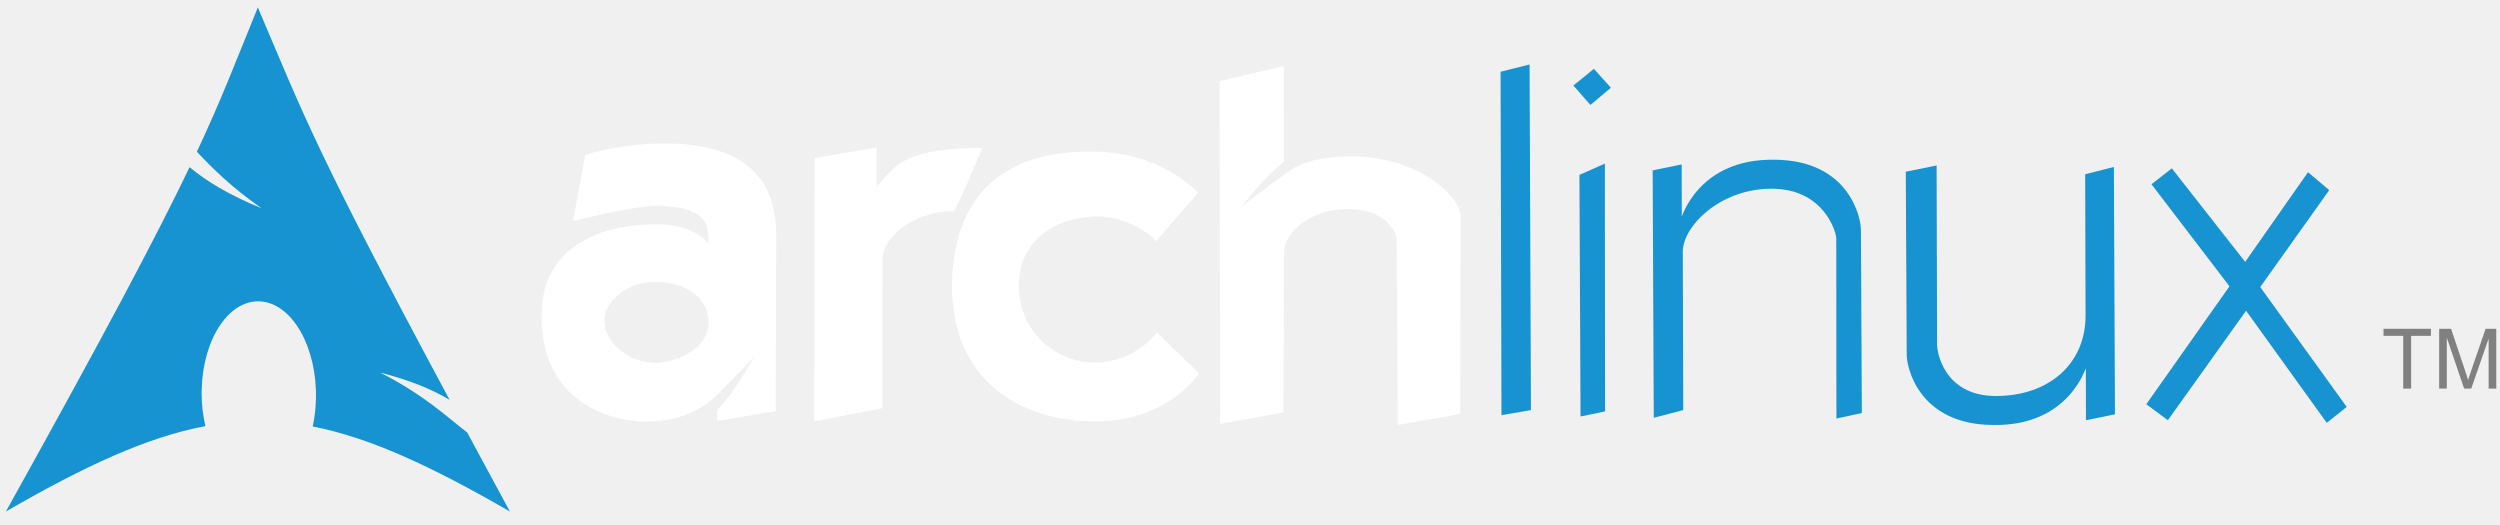
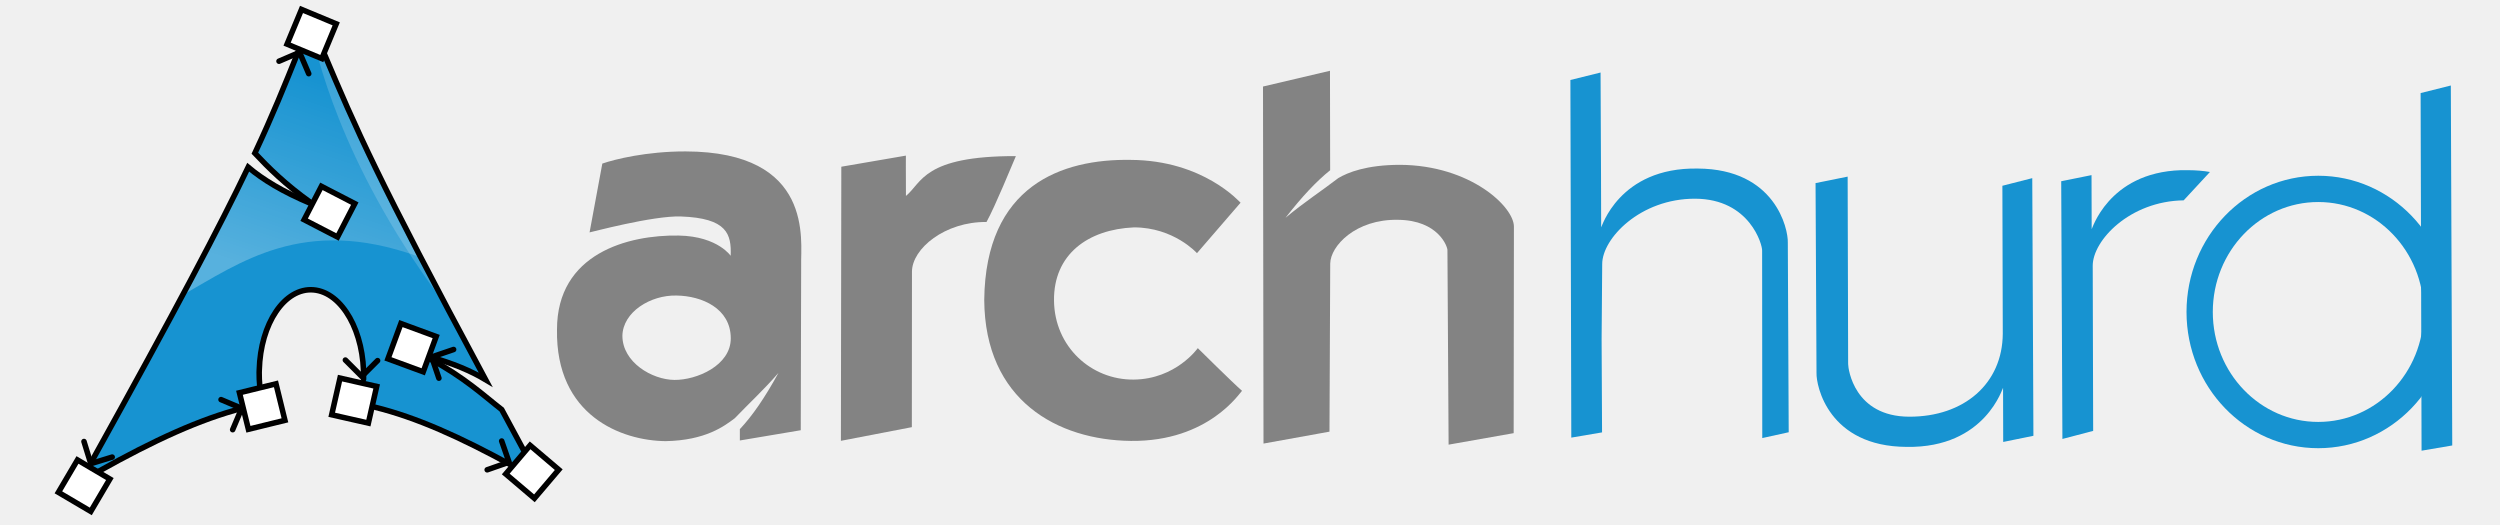
- <svg xmlns="http://www.w3.org/2000/svg" xmlns:xlink="http://www.w3.org/1999/xlink" version="1.0" width="600" height="126" id="svg2424">
-   <defs id="defs2426">
-     <linearGradient x1="112.499" y1="6.137" x2="112.499" y2="129.347" id="path1082_2_" gradientUnits="userSpaceOnUse" gradientTransform="translate(287,-83)">
-       <stop id="stop193" style="stop-color:#ffffff;stop-opacity:0" offset="0" />
-       <stop id="stop195" style="stop-color:#ffffff;stop-opacity:0.275" offset="1" />
-       <midPointStop offset="0" style="stop-color:#FFFFFF" id="midPointStop197" />
-       <midPointStop offset="0.5" style="stop-color:#FFFFFF" id="midPointStop199" />
-       <midPointStop offset="1" style="stop-color:#000000" id="midPointStop201" />
+ <svg xmlns="http://www.w3.org/2000/svg" xmlns:xlink="http://www.w3.org/1999/xlink" width="600" height="126" id="svg3795" version="1.0" style="display:inline">
+   <defs id="defs3797">
+     <marker orient="auto" refY="0" refX="0" id="Arrow2Lend" style="overflow:visible">
+       <path id="path5135" style="font-size:12px;fill-rule:evenodd;stroke-width:0.625;stroke-linejoin:round" d="M 8.719,4.034 -2.207,0.016 8.719,-4.002 c -1.745,2.372 -1.735,5.617 -6e-7,8.035 z" transform="matrix(-1.1,0,0,-1.1,-1.1,0)" />
+     </marker>
+     <marker orient="auto" refY="0" refX="0" id="DiamondSstart" style="overflow:visible">
+       <path id="path5209" d="M 0,-7.071 -7.071,0 0,7.071 7.071,0 Z" style="fill-rule:evenodd;stroke:#000000;stroke-width:1pt;marker-start:none" transform="matrix(0.2,0,0,0.2,1.2,0)" />
+     </marker>
+     <marker orient="auto" refY="0" refX="0" id="Arrow2Send" style="overflow:visible">
+       <path id="path5147" style="font-size:12px;fill-rule:evenodd;stroke-width:0.625;stroke-linejoin:round" d="M 8.719,4.034 -2.207,0.016 8.719,-4.002 c -1.745,2.372 -1.735,5.617 -6e-7,8.035 z" transform="matrix(-0.3,0,0,-0.3,0.69,0)" />
+     </marker>
+     <marker orient="auto" refY="0" refX="0" id="Arrow1Lend" style="overflow:visible">
+       <path id="path5117" d="M 0,0 5,-5 -12.5,0 5,5 Z" style="fill-rule:evenodd;stroke:#000000;stroke-width:1pt;marker-start:none" transform="matrix(-0.8,0,0,-0.8,-10,0)" />
+     </marker>
+     <linearGradient gradientUnits="userSpaceOnUse" id="path1082_2_" y2="129.347" x2="112.499" y1="6.137" x1="112.499" gradientTransform="translate(287,-83)">
+       <stop id="stop193" offset="0" style="stop-color:#ffffff;stop-opacity:0" />
+       <stop id="stop195" offset="1" style="stop-color:#ffffff;stop-opacity:0.275;" />
+       <midPointStop id="midPointStop197" style="stop-color:#FFFFFF" offset="0" />
+       <midPointStop id="midPointStop199" style="stop-color:#FFFFFF" offset="0.5" />
+       <midPointStop id="midPointStop201" style="stop-color:#000000" offset="1" />
    </linearGradient>
-     <linearGradient x1="541.335" y1="104.507" x2="606.912" y2="303.14" id="linearGradient2544" xlink:href="#path1082_2_" gradientUnits="userSpaceOnUse" gradientTransform="matrix(-0.3937741,0,0,0.393752,357.5197,122.0015)" />
-     <linearGradient id="linearGradient3388">
-       <stop id="stop3390" style="stop-color:#000000;stop-opacity:0" offset="0" />
-       <stop id="stop3392" style="stop-color:#000000;stop-opacity:0.371" offset="1" />
-     </linearGradient>
-     <linearGradient x1="490.723" y1="237.724" x2="490.723" y2="183.964" id="linearGradient4416" xlink:href="#linearGradient3388" gradientUnits="userSpaceOnUse" gradientTransform="matrix(0.749107,0,0,0.749107,-35.45986,91.44108)" />
+     <linearGradient xlink:href="#path1082_2_" id="linearGradient2197" gradientUnits="userSpaceOnUse" gradientTransform="matrix(-0.2289492,0,0,0.2289364,198.4152,68.52471)" x1="541.335" y1="104.507" x2="606.912" y2="303.14" />
  </defs>
-   <g transform="matrix(0.7,0,0,0.7,-37.86651,-100.5341)" id="layer1">
-     <g transform="matrix(0.8746356,0,0,0.8746356,14.73052,23.40895)" id="g2424">
-       <g transform="matrix(1.003352,0,0,1.003352,-35.47395,-116.457)" id="g2809" style="fill:#ffffff;fill-opacity:1">
-         <path d="m 339.969,309.094 c -14.471,-0.024 -26.481,2.944 -31.125,4.562 l -4.781,25.812 c -0.012,0.095 23.795,-6.349 34.281,-5.969 17.362,0.624 18.959,6.635 18.656,14.75 0.296,0.475 -4.479,-7.332 -19.5,-7.594 -18.95,-0.327 -45.693,6.709 -45.656,35.312 -0.511,32.174 24.034,41.639 40.75,41.812 15.028,-0.274 22.078,-5.691 25.938,-8.594 5.071,-5.302 10.873,-10.634 16.406,-17.031 -5.236,9.513 -9.775,16.09 -14.5,21.125 v 4.25 l 22.844,-3.844 0.156,-62.094 c -0.231,-8.788 5.041,-42.418 -43.469,-42.5 z m -3.281,54.062 c 9.469,0.13 20.328,4.797 20.344,16.031 0.049,10.218 -12.8,15.712 -21.156,15.625 -8.36,-0.087 -19.451,-6.57 -19.5,-16.531 0.16,-8.904 10.46,-15.354 20.312,-15.125 z" id="path2284" style="fill:#ffffff;fill-opacity:1;fill-rule:evenodd;stroke:none" />
-         <path d="m 398.501,314.831 -0.155,102.827 26.612,-5.127 0.045,-58.302 c 0.006,-8.681 12.406,-18.825 27.963,-18.663 3.302,-5.974 9.509,-21.242 11.021,-24.715 -34.756,-0.083 -35.199,9.99 -41.244,14.945 -0.063,-9.453 -0.021,-15.127 -0.021,-15.127 l -24.22,4.162 z" id="path2286" style="fill:#ffffff;fill-opacity:1;fill-rule:evenodd;stroke:none" />
-         <path d="m 548.269,328.331 c -0.257,-0.121 -13.879,-15.934 -41.266,-16.059 -25.652,-0.426 -54.426,9.519 -54.886,52.533 0.225,37.819 27.64,52.598 55.031,52.886 29.313,0.305 40.977,-18.329 41.676,-18.791 -3.498,-3.032 -16.598,-16.013 -16.598,-16.013 0,0 -8.182,11.651 -24.058,11.799 -15.879,0.151 -29.682,-12.273 -29.878,-29.609 -0.203,-17.336 12.689,-26.728 29.997,-27.487 14.985,-0.003 23.63,9.673 23.63,9.673 z" id="path2288" style="fill:#ffffff;fill-opacity:1;fill-rule:evenodd;stroke:none" />
-         <path d="m 581.812,278.844 -25.125,5.906 0.188,133.938 24.75,-4.469 0.281,-63.031 c 0.053,-6.609 9.561,-16.759 25.438,-16.438 15.18,0.158 18.572,10.118 18.531,11.375 l 0.438,72.969 24.406,-4.312 0.094,-77.375 c 0.161,-7.445 -16.308,-23.17 -42.781,-23.281 -12.581,0.02 -19.548,2.868 -23.094,4.969 -6.067,4.686 -13,9.175 -19.812,14.906 6.298,-8.091 11.586,-13.685 16.75,-17.844 l -0.062,-37.312 z" id="path2290" style="fill:#ffffff;fill-opacity:1;fill-rule:evenodd;stroke:none" />
+   <g id="layer14" style="display:none" transform="translate(0,-74)">
+     <text id="text4245" y="168.068" x="385.104" style="font-style:normal;font-weight:normal;font-size:7.977px;line-height:0%;font-family:'Liberation Sans';text-align:end;text-anchor:end;display:inline;fill:#4d4d4d;fill-opacity:1;stroke:none;stroke-width:0.665px;stroke-linecap:butt;stroke-linejoin:miter;stroke-opacity:1" xml:space="preserve">
+       <tspan y="168.068" x="385.104" id="tspan4247" style="font-size:13.295px;line-height:1.25;stroke-width:0.665px">A simple, lightweight hurd distribution.</tspan>
+     </text>
+   </g>
+   <g id="layer12" style="display:inline" transform="translate(0,-74)">
+     <g style="display:inline;fill:#838383;fill-opacity:1;stroke:none" transform="matrix(0.6397775,0,0,0.6397775,-53.03593,-87.41061)" id="g4168">
+       <path style="fill:#838383;fill-opacity:1;fill-rule:evenodd;stroke:none;stroke-width:0.5;stroke-miterlimit:4;stroke-dasharray:none;stroke-opacity:1" d="m 339.969,309.094 c -14.471,-0.024 -26.481,2.944 -31.125,4.562 l -4.781,25.812 c -0.012,0.095 23.795,-6.349 34.281,-5.969 17.362,0.624 18.959,6.635 18.656,14.75 0.296,0.475 -4.479,-7.332 -19.5,-7.594 -18.95,-0.327 -45.693,6.709 -45.656,35.312 -0.511,32.174 24.034,41.639 40.75,41.812 15.028,-0.274 22.078,-5.691 25.938,-8.594 5.071,-5.302 10.873,-10.634 16.406,-17.031 -5.236,9.513 -9.775,16.09 -14.5,21.125 v 4.25 l 22.844,-3.844 0.156,-62.094 c -0.231,-8.788 5.041,-42.418 -43.469,-42.5 z m -3.281,54.062 c 9.469,0.13 20.328,4.797 20.344,16.031 0.049,10.218 -12.8,15.712 -21.156,15.625 -8.36,-0.087 -19.451,-6.57 -19.5,-16.531 0.16,-8.904 10.46,-15.354 20.312,-15.125 z" id="path4170" />
+       <path id="path4172" d="m 398.501,314.831 -0.155,102.827 26.612,-5.127 0.045,-58.302 c 0.006,-8.681 12.406,-18.825 27.963,-18.663 3.302,-5.974 9.509,-21.242 11.021,-24.715 -34.756,-0.083 -35.199,9.99 -41.244,14.945 -0.063,-9.453 -0.021,-15.127 -0.021,-15.127 z" style="fill:#838383;fill-opacity:1;fill-rule:evenodd;stroke:none;stroke-width:0.5;stroke-miterlimit:4;stroke-dasharray:none;stroke-opacity:1" />
+       <path id="path4174" d="m 548.269,328.331 c -0.257,-0.121 -13.879,-15.934 -41.266,-16.059 -25.652,-0.426 -54.426,9.519 -54.886,52.533 0.225,37.819 27.64,52.598 55.031,52.886 29.313,0.305 40.977,-18.329 41.676,-18.791 -3.498,-3.032 -16.598,-16.013 -16.598,-16.013 0,0 -8.182,11.651 -24.058,11.799 -15.879,0.151 -29.682,-12.273 -29.878,-29.609 -0.203,-17.336 12.689,-26.728 29.997,-27.487 14.985,-0.003 23.63,9.673 23.63,9.673 z" style="fill:#838383;fill-opacity:1;fill-rule:evenodd;stroke:none;stroke-width:0.5;stroke-miterlimit:4;stroke-dasharray:none;stroke-opacity:1" />
+       <path style="fill:#838383;fill-opacity:1;fill-rule:evenodd;stroke:none;stroke-width:0.5;stroke-miterlimit:4;stroke-dasharray:none;stroke-opacity:1" d="m 581.812,278.844 -25.125,5.906 0.188,133.938 24.75,-4.469 0.281,-63.031 c 0.053,-6.609 9.561,-16.759 25.438,-16.438 15.18,0.158 18.572,10.118 18.531,11.375 l 0.438,72.969 24.406,-4.312 0.094,-77.375 c 0.161,-7.445 -16.308,-23.17 -42.781,-23.281 -12.581,0.02 -19.548,2.868 -23.094,4.969 -6.067,4.686 -13,9.175 -19.812,14.906 6.298,-8.091 11.586,-13.685 16.75,-17.844 z" id="path4176" />
+     </g>
+   </g>
+   <g id="layer13" style="display:inline" transform="translate(0,-74)">
+     <path style="display:inline;fill:#1793d1;fill-opacity:1;fill-rule:evenodd;stroke:none;stroke-width:0.665;stroke-linecap:round;stroke-linejoin:round;stroke-miterlimit:10;stroke-dasharray:none;stroke-opacity:1" d="m 74.211,79.368 c -4.917,12.056 -7.883,19.941 -13.358,31.638 3.357,3.558 7.477,7.701 14.168,12.381 -7.193,-2.96 -12.1,-5.932 -15.767,-9.016 -7.006,14.62 -17.984,35.446 -40.26,75.471 17.508,-10.108 31.08,-16.339 43.729,-18.717 -0.543,-2.336 -0.852,-4.863 -0.831,-7.499 l 0.021,-0.561 c 0.278,-11.217 6.113,-19.843 13.025,-19.257 6.912,0.586 12.285,10.159 12.007,21.376 -0.052,2.111 -0.29,4.141 -0.706,6.024 12.511,2.447 25.938,8.663 43.209,18.634 -3.406,-6.27 -6.445,-11.922 -9.348,-17.305 -4.572,-3.544 -9.342,-8.156 -19.07,-13.15 6.687,1.738 11.474,3.742 15.206,5.983 C 86.722,110.421 84.332,103.119 74.211,79.368 Z" id="path4179" />
+     <path id="path4181" d="M 105.316,145.023 C 81.372,112.525 75.822,86.332 74.416,80.078 87.189,109.538 87.101,109.899 105.316,145.023 Z" style="display:inline;fill:#ffffff;fill-opacity:0.166;fill-rule:evenodd;stroke:none;stroke-width:23.998;stroke-linecap:butt;stroke-linejoin:round;stroke-miterlimit:10;stroke-opacity:1" />
+     <path style="display:inline;fill:url(#linearGradient2197);fill-opacity:1;fill-rule:evenodd;stroke:none;stroke-width:0.475;stroke-linecap:round;stroke-linejoin:round;stroke-miterlimit:10;stroke-dasharray:none;stroke-opacity:1" d="m 74.419,79.867 c -0.61,1.499 -1.202,2.957 -1.766,4.342 -0.629,1.544 -1.234,3.021 -1.828,4.466 -0.594,1.445 -1.182,2.846 -1.766,4.238 -0.584,1.392 -1.168,2.77 -1.766,4.155 -0.597,1.385 -1.214,2.773 -1.849,4.196 -0.635,1.423 -1.297,2.897 -1.994,4.404 -0.697,1.508 -1.419,3.057 -2.202,4.695 -0.106,0.222 -0.224,0.481 -0.332,0.706 3.346,3.544 7.454,7.667 14.105,12.319 -7.171,-2.951 -12.062,-5.921 -15.726,-8.995 -0.192,0.392 -0.363,0.741 -0.561,1.143 -0.691,1.402 -1.453,2.914 -2.223,4.446 -0.032,0.065 -0.051,0.122 -0.083,0.187 -0.195,0.388 -0.36,0.725 -0.561,1.122 -0.03,0.061 -0.073,0.126 -0.104,0.187 -3.183,6.385 -7.117,14.011 -12.173,23.474 14.002,-7.893 29.115,-19.268 56.546,-9.473 -1.376,-2.607 -2.634,-5.035 -3.822,-7.333 -1.188,-2.298 -2.299,-4.467 -3.324,-6.502 -1.025,-2.035 -1.98,-3.937 -2.867,-5.754 -0.887,-1.818 -1.699,-3.548 -2.472,-5.193 -0.773,-1.645 -1.497,-3.218 -2.181,-4.736 -0.684,-1.518 -1.333,-2.988 -1.953,-4.425 -0.62,-1.437 -1.206,-2.837 -1.787,-4.238 -0.58,-1.401 -1.159,-2.787 -1.724,-4.196 -0.189,-0.471 -0.392,-0.958 -0.582,-1.433 -1.56,-3.661 -3.156,-7.452 -5.006,-11.799 z" id="path4187" />
+   </g>
+   <g id="layer1" style="display:none" transform="translate(0,-74)">
+     <text id="text4183" y="166.897" x="186.611" style="font-style:normal;font-weight:normal;line-height:0%;font-family:'DejaVu Sans Mono';display:inline;fill:#87cdde;fill-opacity:1;stroke:none;stroke-width:1px;stroke-linecap:butt;stroke-linejoin:miter;stroke-opacity:1" xml:space="preserve">
+       <tspan y="166.897" x="186.611" id="tspan4185" style="font-size:7.217px;line-height:1.25">TM</tspan>
+     </text>
+   </g>
+   <g id="layer2" style="display:inline" transform="translate(0,-74)">
+     <path style="display:inline;opacity:1;fill:none;fill-opacity:1;fill-rule:evenodd;stroke:#000000;stroke-width:1.33;stroke-linecap:round;stroke-linejoin:miter;stroke-miterlimit:6.1;stroke-dasharray:none;stroke-opacity:1" d="m 102.932,159.577 c 5.866,1.636 10.186,3.496 13.615,5.554 C 90.401,116.452 85.541,105.166 77.736,86.712" id="path5109" />
+     <path style="display:inline;opacity:1;fill:none;fill-opacity:1;fill-rule:evenodd;stroke:#000000;stroke-width:1.33;stroke-linecap:round;stroke-linejoin:miter;stroke-miterlimit:6.1;stroke-dasharray:none;stroke-opacity:1" d="m 125.924,182.522 c -1.923,-3.561 -3.744,-6.942 -5.513,-10.224 -4.337,-3.362 -8.852,-7.685 -17.608,-12.383" id="path5102" />
+     <path style="display:inline;opacity:1;fill:none;fill-opacity:1;fill-rule:evenodd;stroke:#000000;stroke-width:1.33;stroke-linecap:round;stroke-linejoin:miter;stroke-miterlimit:6.1;stroke-dasharray:none;stroke-opacity:1" d="m 90.027,171.739 c 9.834,2.431 20.378,7.119 32.991,14.058" id="path5095" />
+     <path style="display:inline;opacity:1;fill:none;fill-opacity:1;fill-rule:evenodd;stroke:#000000;stroke-width:1.33;stroke-linecap:round;stroke-linejoin:miter;stroke-miterlimit:6.1;stroke-dasharray:none;stroke-opacity:1" d="m 62.341,166.619 c -0.099,-1.054 -0.147,-2.134 -0.139,-3.232 l 0.021,-0.561 c 0.278,-11.217 6.113,-19.843 13.025,-19.257 6.912,0.586 12.285,10.159 12.007,21.376 -5.31e-4,0.021 -0.001,0.043 -0.001,0.065" id="path5088" />
+     <path style="display:inline;opacity:1;fill:none;fill-opacity:1;fill-rule:evenodd;stroke:#000000;stroke-width:1.33;stroke-linecap:round;stroke-linejoin:miter;stroke-miterlimit:6.1;stroke-dasharray:none;stroke-opacity:1" d="M 23.607,187.154 C 36.981,179.654 48.04,174.589 58.284,171.947" id="path5081" />
+     <path style="display:inline;opacity:1;fill:none;fill-opacity:1;fill-rule:evenodd;stroke:#000000;stroke-width:1.33;stroke-linecap:round;stroke-linejoin:miter;stroke-miterlimit:6.1;stroke-dasharray:none;stroke-opacity:1" d="m 74.641,122.86 c -6.819,-2.865 -11.528,-5.744 -15.076,-8.728 -6.736,14.055 -17.141,33.845 -37.727,70.915" id="path5074" />
+     <path style="display:inline;opacity:1;fill:none;fill-opacity:1;fill-rule:evenodd;stroke:#000000;stroke-width:1.33;stroke-linecap:butt;stroke-linejoin:miter;stroke-miterlimit:6.1;stroke-dasharray:none;stroke-opacity:1;marker-mid:none;marker-end:none" d="m 71.613,86.314 c -3.38,8.387 -6.136,15.237 -10.449,24.453 3.25,3.445 7.215,7.438 13.535,11.935" id="path5036" />
+   </g>
+   <g id="layer3" style="display:inline" transform="translate(0,-74)">
+     <path style="fill:none;fill-rule:evenodd;stroke:#000000;stroke-width:1.33;stroke-linecap:round;stroke-linejoin:round;stroke-miterlimit:6.1;stroke-dasharray:none;stroke-opacity:1" d="m 82.893,160.415 3.93,3.93 3.799,-3.799" id="path10151" />
+     <path style="fill:none;fill-rule:evenodd;stroke:#000000;stroke-width:1.33;stroke-linecap:round;stroke-linejoin:round;stroke-miterlimit:6.1;stroke-dasharray:none;stroke-opacity:1" d="m 116.926,186.751 5.248,-1.831 -1.77,-5.073" id="path10154" />
+     <path style="fill:none;fill-rule:evenodd;stroke:#000000;stroke-width:1.33;stroke-linecap:round;stroke-linejoin:round;stroke-miterlimit:6.1;stroke-dasharray:none;stroke-opacity:1" d="m 108.865,157.881 -5.262,1.791 1.732,5.087" id="path10156" />
+     <path style="fill:none;fill-rule:evenodd;stroke:#000000;stroke-width:1.33;stroke-linecap:round;stroke-linejoin:round;stroke-miterlimit:6.1;stroke-dasharray:none;stroke-opacity:1" d="m 55.838,177.122 2.163,-5.121 -4.95,-2.091" id="path10160" />
+     <path style="fill:none;fill-rule:evenodd;stroke:#000000;stroke-width:1.33;stroke-linecap:round;stroke-linejoin:round;stroke-miterlimit:6.1;stroke-dasharray:none;stroke-opacity:1" d="m 20.156,179.967 1.633,5.313 5.136,-1.579" id="path10162" />
+     <path style="fill:none;fill-rule:evenodd;stroke:#000000;stroke-width:1.33;stroke-linecap:round;stroke-linejoin:round;stroke-miterlimit:6.1;stroke-dasharray:none;stroke-opacity:1" d="m 74.094,91.681 -2.191,-5.108 -4.938,2.118" id="path10164" />
+   </g>
+   <g id="layer9" style="display:none" transform="translate(0,-74)">
+     <g style="display:inline" transform="matrix(0.4064413,0,0,-0.4064413,521.0068,119.3914)" id="g4125">
+       <g id="g4127" style="fill:none;stroke:#000000;stroke-width:3;stroke-linecap:round">
+         <path d="M 40,80 C 26.667,80 20,75 20,65 v -5" id="path4129" />
+         <path d="m 15,65 5,-5 5,5" id="path4131" />
+         <path d="M 50,70 C 50,56.667 54.167,50 62.5,50 H 70" id="path4133" />
+         <path d="m 65,45 5,5 -5,5" id="path4135" />
+         <path d="m 60,20 c 26.667,0 40,10 40,30 0,20 -11.667,30 -35,30 h -5" id="path4137" />
+         <path d="m 65,75 -5,5 5,5" id="path4139" />
+         <path d="M 80,40 C 80,13.333 70,0 50,0 30,0 20,11.667 20,35 v 5" id="path4141" />
+         <path d="m 15,35 5,5 5,-5" id="path4143" />
      </g>
-       <g transform="matrix(1.485443,0,0.02102071,1.485443,24.80991,-769.9612)" id="g5326" style="fill:#1793d1;fill-opacity:1;stroke:none">
-         <path d="m 400.676,629.796 7.682,-1.916 -0.929,91.208 -7.796,1.324 z" id="path2292" style="fill:#1793d1;fill-opacity:1;fill-rule:evenodd;stroke:none" />
-         <path d="m 421.103,657.018 6.751,-2.987 -0.868,65.399 -6.498,1.339 z m -1.261,-23.583 5.472,-4.415 4.423,5 -5.476,4.532 z" id="path2294" style="fill:#1793d1;fill-opacity:1;fill-rule:evenodd;stroke:none" />
-         <path d="m 440.443,655.826 7.678,-1.562 -0.157,13.672 c -0.007,0.587 4.419,-15.274 24.685,-14.921 19.68,0.11 22.684,15.346 22.529,18.762 l -0.438,48.078 -6.73,1.456 0.633,-47.489 c 0.097,-1.387 -2.881,-13.114 -16.789,-13.158 -13.905,-0.04 -23.684,10.1 -23.758,16.579 l -0.481,41.835 -7.804,2.031 z" id="path2296" style="fill:#1793d1;fill-opacity:1;fill-rule:evenodd;stroke:none" />
-         <path d="m 561.533,720.202 -7.678,1.562 0.157,-13.672 c 0.007,-0.587 -4.422,15.274 -24.685,14.921 -19.68,-0.109 -22.684,-15.346 -22.529,-18.762 l 0.438,-48.079 8.157,-1.642 -0.546,47.49 c -0.015,1.297 1.368,13.3 15.276,13.343 13.905,0.041 23.766,-8.374 24.015,-21.044 l 0.431,-37.469 7.598,-1.932 z" id="path2298" style="fill:#1793d1;fill-opacity:1;fill-rule:evenodd;stroke:none" />
-         <path d="m 577.455,655.287 -5.427,4.2 20.199,26.933 -22.391,31.116 5.635,4.226 21.044,-28.897 20.878,29.582 5.327,-4.201 -22.376,-31.629 18.57,-25.578 -5.532,-4.734 -16.921,23.668 z" id="path2300" style="fill:#1793d1;fill-opacity:1;fill-rule:evenodd;stroke:none" />
-       </g>
-       <path d="m 146.077,140.346 c -8.795,21.564 -14.1,35.669 -23.893,56.592 6.004,6.364 13.374,13.776 25.342,22.146 -12.867,-5.295 -21.644,-10.611 -28.203,-16.127 -12.533,26.151 -32.167,63.402 -72.013,134.996 31.317,-18.08 55.594,-29.226 78.218,-33.48 -0.972,-4.178 -1.524,-8.698 -1.486,-13.414 l 0.037,-1.003 c 0.497,-20.064 10.934,-35.493 23.298,-34.446 12.364,1.048 21.974,18.172 21.478,38.236 -0.093,3.775 -0.519,7.407 -1.263,10.776 22.379,4.378 46.396,15.496 77.289,33.331 -6.092,-11.215 -11.529,-21.325 -16.721,-30.953 -8.179,-6.339 -16.71,-14.59 -34.111,-23.521 11.961,3.108 20.525,6.694 27.2,10.702 -52.793,-98.29 -57.068,-111.351 -75.171,-153.835 z" id="path2518" style="fill:#1793d1;fill-opacity:1;fill-rule:evenodd;stroke:none;stroke-width:1.189" />
-       <g id="text2634" style="font-style:normal;font-weight:normal;font-size:8.441px;font-family:'DejaVu Sans Mono';fill:#808080;fill-opacity:1;stroke:none" transform="matrix(3.8808,0,0,3.8808,-1673.093,-734.1207)">
-         <path d="m 685.467,263.836 v -5.329 h -1.991 v -0.713 h 4.79 v 0.713 h -1.999 v 5.329 h -0.8" id="path3660" style="fill:#808080;fill-opacity:1" />
-         <path d="m 689.098,263.836 v -6.043 h 1.204 l 1.43,4.278 c 0.132,0.398 0.228,0.697 0.289,0.894 0.069,-0.22 0.176,-0.543 0.322,-0.969 l 1.447,-4.204 h 1.076 v 6.043 h -0.771 v -5.057 l -1.756,5.057 h -0.721 l -1.748,-5.144 v 5.144 h -0.771" id="path3662" style="fill:#808080;fill-opacity:1" />
+       <g id="g4145" style="fill:#ffffff;stroke:#000000;stroke-width:3">
+         <rect x="10" y="40" width="20" height="20" id="rect4147" />
+         <rect x="40" y="70" width="20" height="20" id="rect4149" />
+         <rect x="70" y="40" width="20" height="20" id="rect4151" />
+         <rect x="40" y="10" width="20" height="20" id="rect4153" />
      </g>
    </g>
  </g>
+   <g id="layer11" style="display:none" transform="translate(0,-74)">
+     <path style="fill:none;fill-rule:evenodd;stroke:#000000;stroke-width:1px;stroke-linecap:butt;stroke-linejoin:miter;stroke-opacity:1" d="m 487.772,100.905 c 0,0 -1.875,1.429 4.196,10.714 0,0 13.039,9.78 -6.407,17.609" id="path4161" />
+     <path style="fill:none;fill-rule:evenodd;stroke:#000000;stroke-width:1px;stroke-linecap:butt;stroke-linejoin:miter;stroke-opacity:1" d="m 454.973,120.799 c 0,0 -0.253,-3.157 -32.704,10.354 0,0 -43.329,7.849 -109.515,3.334 -68.044,-4.642 -69.409,14.091 -77.49,33.789 -8.081,19.698 -43.942,13.132 -43.942,13.132" id="path4165" />
+   </g>
+   <g id="layer6" style="display:inline" transform="translate(0,-74)">
+     <path style="display:inline;fill:#1793d1;fill-opacity:1;fill-rule:evenodd;stroke:none;stroke-width:0.573;stroke-miterlimit:4;stroke-dasharray:none;stroke-opacity:1" d="m 384.135,91.407 -7.239,1.792 0.215,85.829 7.382,-1.254 -0.107,-22.326 0.143,-18.062 c -0.015,-6.137 9.119,-15.735 22.29,-15.696 13.174,0.041 16.164,11.122 16.091,12.435 l 0.036,45.011 6.343,-1.398 -0.215,-45.548 c 0.101,-3.236 -2.968,-17.635 -21.609,-17.739 -19.048,-0.331 -23.122,14.392 -23.186,14.084 l -0.036,-12.901 z" id="path4090" />
+     <path style="display:inline;fill:#1793d1;fill-opacity:1;fill-rule:evenodd;stroke:none;stroke-width:0.573;stroke-miterlimit:4;stroke-dasharray:none;stroke-opacity:1" d="m 488.019,178.591 -7.251,1.479 -0.034,-12.95 c -10e-4,-0.556 -3.984,14.467 -23.181,14.133 -18.642,-0.104 -21.691,-14.536 -21.591,-17.771 l -0.23,-45.539 7.704,-1.555 0.119,44.981 c 0.003,1.228 1.474,12.597 14.648,12.638 13.171,0.038 22.399,-7.931 22.464,-19.933 l -0.094,-35.49 7.171,-1.83 z" id="path4095" />
+     <path style="display:inline;fill:#1793d1;fill-opacity:1;fill-rule:evenodd;stroke:none;stroke-width:0.573;stroke-miterlimit:4;stroke-dasharray:none;stroke-opacity:1" d="m 523.432,114.844 c -17.689,0.577 -21.429,14.658 -21.43,14.12 l -0.036,-12.937 -7.275,1.469 0.287,61.854 7.382,-1.935 -0.107,-39.635 c -0.015,-6.067 8.894,-15.519 21.825,-15.696 l 6.307,-6.809 c -1.583,-0.279 -3.305,-0.42 -5.196,-0.43 -0.6,-0.01 -1.185,-0.019 -1.756,0 z" id="path4110" />
+     <g id="g4120" transform="matrix(1.146773,0,0,1.146773,-104.139,-352.3224)">
+       <ellipse transform="matrix(0.9553287,0,0,0.9553287,26.07109,18.37132)" id="path4115" style="opacity:1;fill:none;fill-opacity:1;fill-rule:evenodd;stroke:#1793d1;stroke-width:5.757;stroke-linecap:round;stroke-linejoin:round;stroke-miterlimit:10;stroke-dasharray:none;stroke-dashoffset:0;stroke-opacity:1" cx="575.625" cy="438.255" rx="25.982" ry="26.964" />
+       <path id="path4117" d="m 597.404,391.236 6.322,-1.582 0.299,75.333 -6.423,1.094 z" style="display:inline;fill:#1793d1;fill-opacity:1;fill-rule:evenodd;stroke:none;stroke-width:0.5;stroke-miterlimit:4;stroke-dasharray:none;stroke-opacity:1" />
+     </g>
+   </g>
+   <g id="layer10" style="display:none" transform="translate(0,-74)">
+     <path style="fill:none;fill-rule:evenodd;stroke:#000000;stroke-width:1px;stroke-linecap:butt;stroke-linejoin:miter;stroke-opacity:1" d="m 525.166,98.547 c 0,0 -35.982,-6.875 -37.679,3.214" id="path4158" />
+     <path style="fill:none;fill-rule:evenodd;stroke:#000000;stroke-width:1px;stroke-linecap:butt;stroke-linejoin:miter;stroke-opacity:1" d="m 485.909,129.007 c 0,0 -13.258,7.45 -31.315,-8.46" id="path4163" />
+   </g>
+   <g id="layer4" style="display:inline" transform="translate(0,-74)">
+     <rect style="opacity:1;fill:#ffffff;fill-opacity:1;fill-rule:evenodd;stroke:#000000;stroke-width:1.33;stroke-linecap:butt;stroke-linejoin:miter;stroke-miterlimit:6.1;stroke-dasharray:none;stroke-dashoffset:0;stroke-opacity:1" id="rect4248" width="9.022" height="9.022" x="123.057" y="70.012" transform="rotate(27.34988)" ry="0" rx="0" />
+     <rect style="opacity:1;fill:#ffffff;fill-opacity:1;fill-rule:evenodd;stroke:#000000;stroke-width:1.33;stroke-linecap:butt;stroke-linejoin:miter;stroke-miterlimit:6.1;stroke-dasharray:none;stroke-dashoffset:0;stroke-opacity:1" id="rect5020" width="9.022" height="9.022" x="142.618" y="109.165" transform="rotate(20.17545)" ry="0" rx="0" />
+     <rect style="opacity:1;fill:#ffffff;fill-opacity:1;fill-rule:evenodd;stroke:#000000;stroke-width:1.33;stroke-linecap:butt;stroke-linejoin:miter;stroke-miterlimit:6.1;stroke-dasharray:none;stroke-dashoffset:0;stroke-opacity:1" id="rect5022" width="9.022" height="9.022" x="96.088" y="42.657" transform="rotate(22.56552)" ry="0" rx="0" />
+     <rect style="opacity:1;fill:#ffffff;fill-opacity:1;fill-rule:evenodd;stroke:#000000;stroke-width:1.33;stroke-linecap:butt;stroke-linejoin:miter;stroke-miterlimit:6.1;stroke-dasharray:none;stroke-dashoffset:0;stroke-opacity:1" id="rect5024" width="9.022" height="9.022" x="109.621" y="149.425" transform="rotate(30.50595)" ry="0" rx="0" />
+     <rect style="opacity:1;fill:#ffffff;fill-opacity:1;fill-rule:evenodd;stroke:#000000;stroke-width:1.33;stroke-linecap:butt;stroke-linejoin:miter;stroke-miterlimit:6.1;stroke-dasharray:none;stroke-dashoffset:0;stroke-opacity:1" id="rect5026" width="9.022" height="9.022" x="55.507" y="-223.084" transform="rotate(130.3427)" ry="0" rx="0" />
+     <rect style="opacity:1;fill:#ffffff;fill-opacity:1;fill-rule:evenodd;stroke:#000000;stroke-width:1.33;stroke-linecap:butt;stroke-linejoin:miter;stroke-miterlimit:6.1;stroke-dasharray:none;stroke-dashoffset:0;stroke-opacity:1" id="rect5028" width="9.022" height="9.022" x="177.109" y="-24.775" transform="rotate(76.22511)" ry="0" rx="0" />
+     <rect style="opacity:1;fill:#ffffff;fill-opacity:1;fill-rule:evenodd;stroke:#000000;stroke-width:1.33;stroke-linecap:butt;stroke-linejoin:miter;stroke-miterlimit:6.1;stroke-dasharray:none;stroke-dashoffset:0;stroke-opacity:1" id="rect5030" width="9.022" height="9.022" x="142.628" y="-125.034" transform="rotate(102.7743)" ry="0" rx="0" />
+   </g>
</svg>
